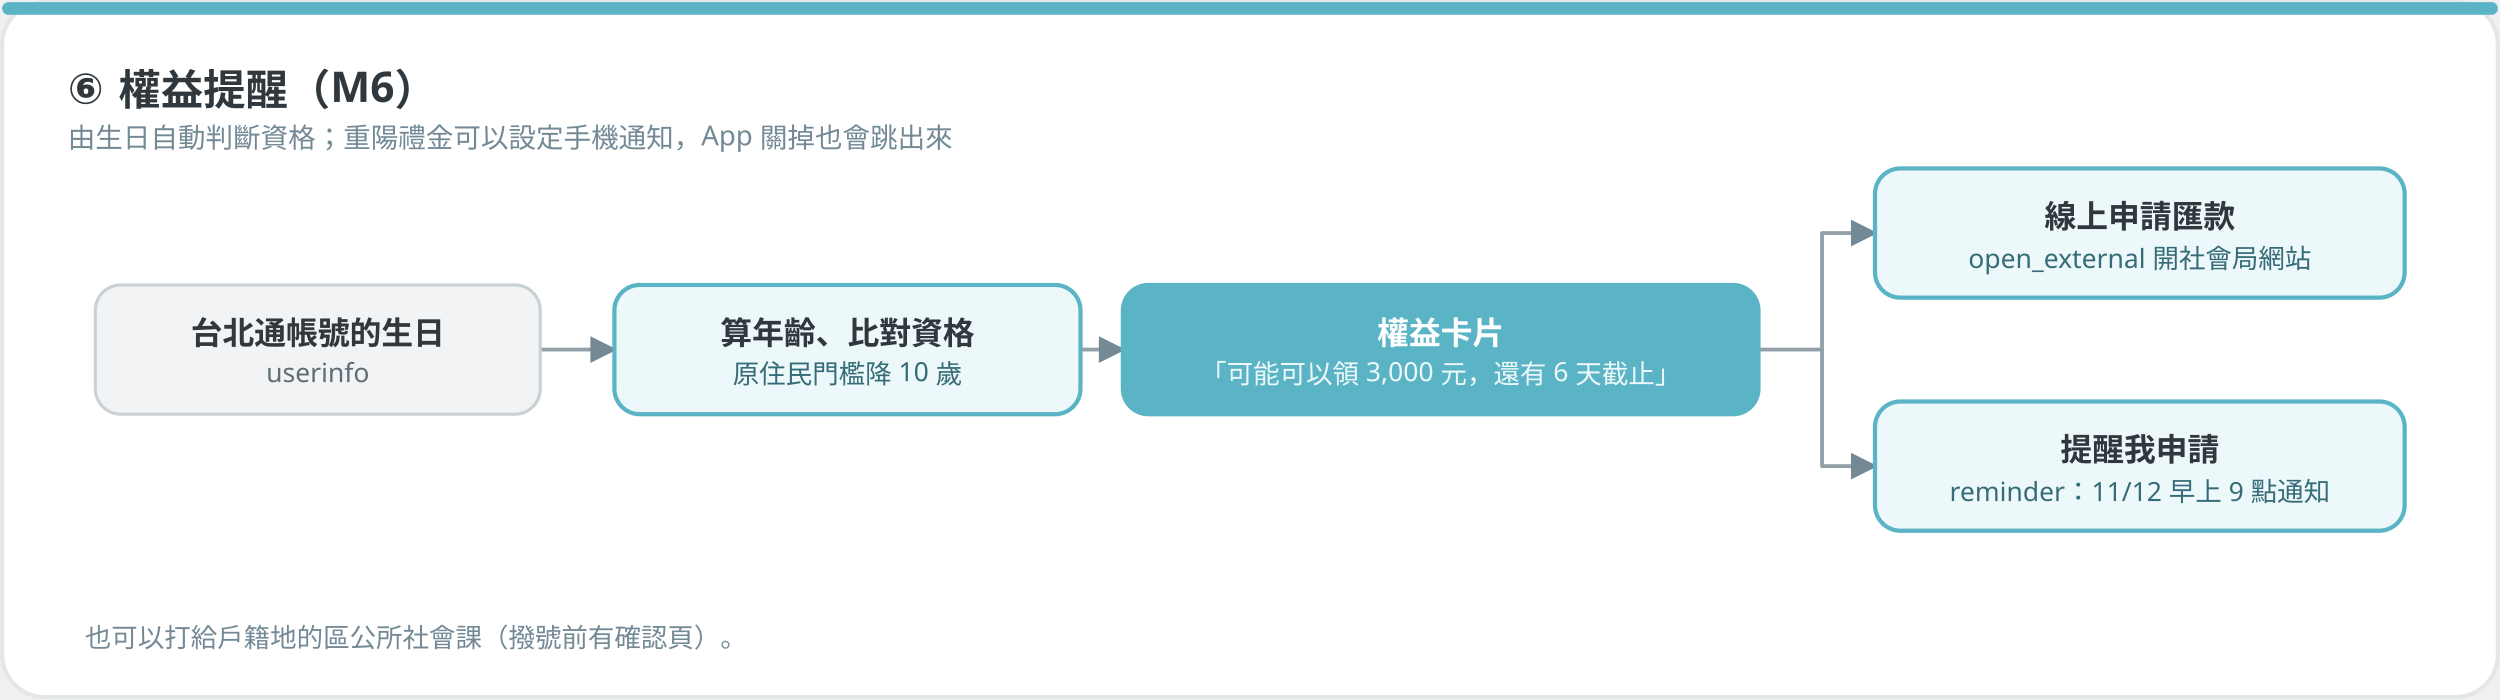
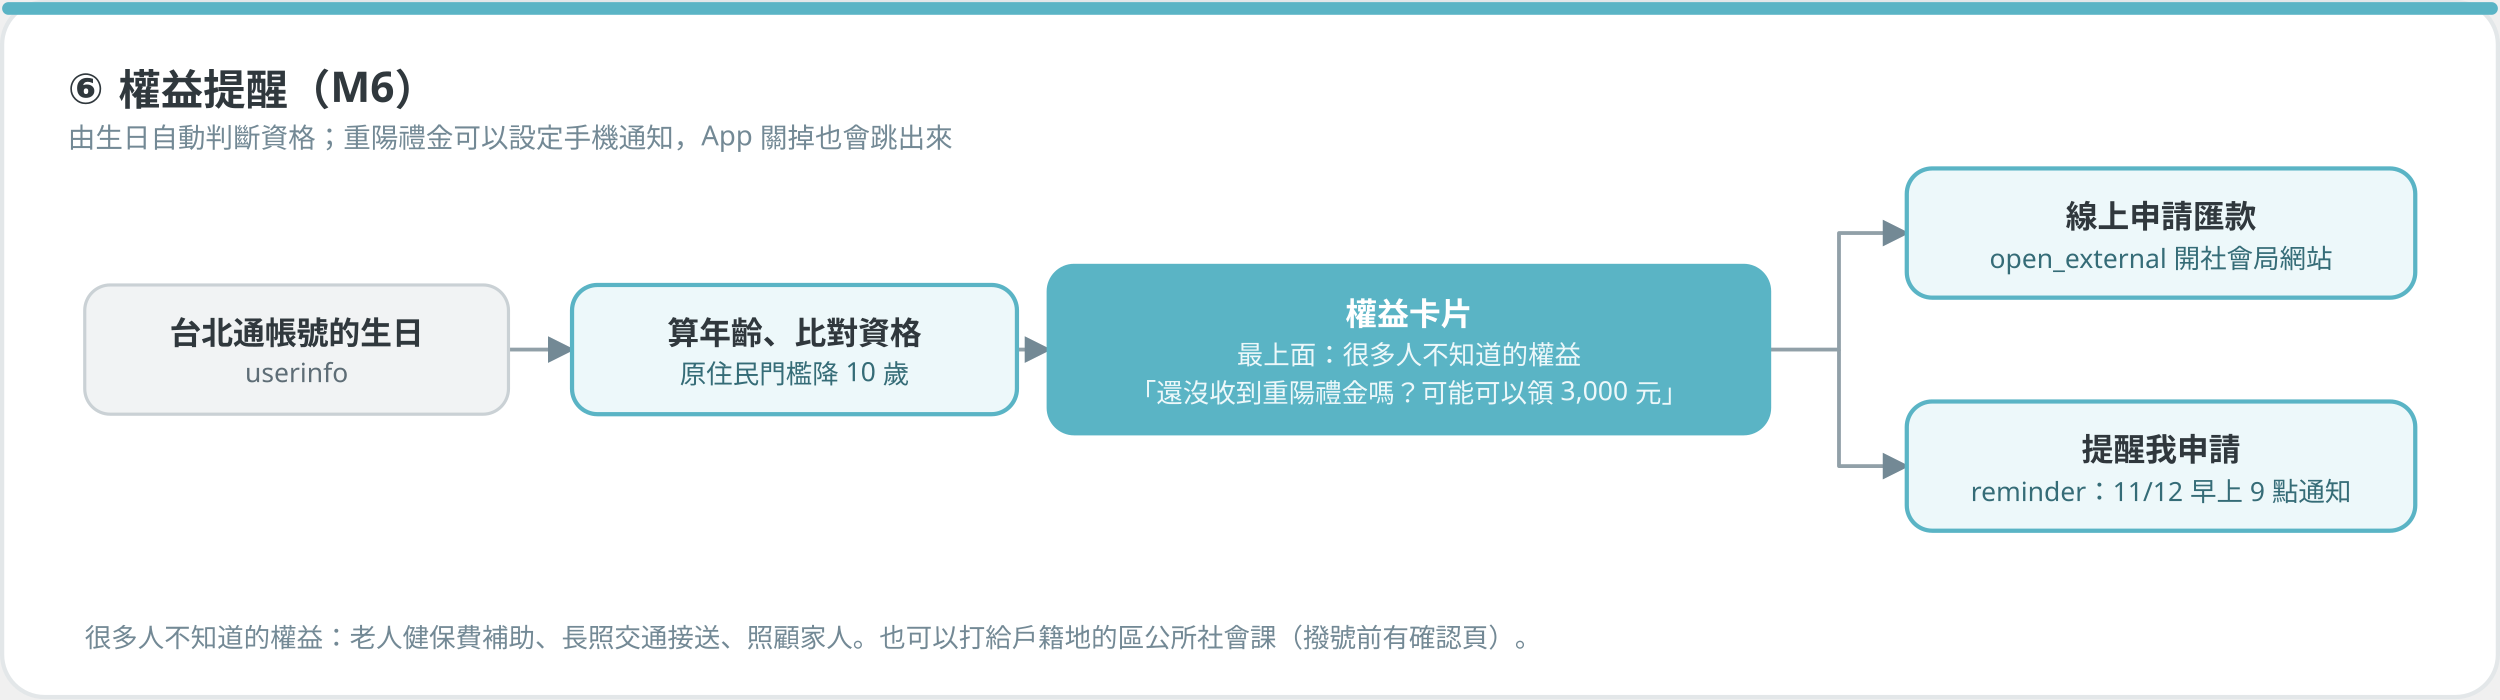
<svg xmlns="http://www.w3.org/2000/svg" width="1180" height="330" viewBox="0 0 1180 330" font-family="'PingFang TC','Noto Sans TC','Microsoft JhengHei',system-ui,sans-serif" role="img" aria-label="⑥ 權益提醒（M6）">
  <defs>
    <marker id="arrow" viewBox="0 0 10 10" refX="9" refY="5" markerWidth="7" markerHeight="7" orient="auto-start-reverse">
      <path d="M0,0 L10,5 L0,10 z" fill="#738995" />
    </marker>
    <marker id="arrow-start" viewBox="0 0 10 10" refX="1" refY="5" markerWidth="7" markerHeight="7" orient="auto-start-reverse">
      <path d="M10,0 L0,5 L10,10 z" fill="#738995" />
    </marker>
  </defs>
  <rect x="1" y="1" width="1178" height="328" rx="20" fill="white" stroke="#E3E7E9" stroke-width="2" />
  <rect x="1" y="1" width="1178" height="6" rx="3" fill="#5AB4C5" />
  <text x="32.0" y="38.0" font-size="20" font-weight="700" fill="#30383D" text-anchor="start" dominant-baseline="central">⑥ 權益提醒（M6）</text>
  <text x="32.0" y="64.0" font-size="13" font-weight="400" fill="#738995" text-anchor="start" dominant-baseline="central">由生日自動判斷資格；重陽禮金可以設定手機通知，App 關掉也會跳出來</text>
-   <path d="M255.0,165.0 L290.0,165.0" fill="none" stroke="#91A0A8" stroke-width="1.8" stroke-linejoin="round" marker-end="url(#arrow)" />
-   <path d="M510.0,165.0 L530.0,165.0" fill="none" stroke="#91A0A8" stroke-width="1.8" stroke-linejoin="round" marker-end="url(#arrow)" />
-   <path d="M830.0,165.0 L860.0,165.0 L860.0,110.0 L885.0,110.0" fill="none" stroke="#91A0A8" stroke-width="1.8" stroke-linejoin="round" marker-end="url(#arrow)" />
-   <path d="M860.0,165.0 L860.0,220.0 L885.0,220.0" fill="none" stroke="#91A0A8" stroke-width="1.8" stroke-linejoin="round" marker-end="url(#arrow)" />
-   <rect x="45.0" y="134.5" width="210.0" height="61.0" rx="12.0" fill="#F1F3F4" stroke="#CAD1D5" stroke-width="1.5" />
-   <text x="150.0" y="156.0" font-size="15" font-weight="700" fill="#30383D" text-anchor="middle" dominant-baseline="central">台北通帳號的生日</text>
-   <text x="150.0" y="175.5" font-size="12.5" font-weight="400" fill="#5E6D76" text-anchor="middle" dominant-baseline="central">userinfo</text>
-   <rect x="290.0" y="134.5" width="220.0" height="61.0" rx="12.0" fill="#EDF8FA" stroke="#5AB4C5" stroke-width="2" />
-   <text x="400.0" y="156.0" font-size="15" font-weight="700" fill="#30383D" text-anchor="middle" dominant-baseline="central">算年齡、比對資格</text>
-   <text x="400.0" y="175.5" font-size="12.5" font-weight="400" fill="#356C77" text-anchor="middle" dominant-baseline="central">原住民門檻降 10 歲</text>
-   <rect x="530.0" y="134.5" width="300.0" height="61.0" rx="12.0" fill="#5AB4C5" stroke="#5AB4C5" stroke-width="2" />
-   <text x="680.0" y="156.0" font-size="15" font-weight="700" fill="#FFFFFF" text-anchor="middle" dominant-baseline="central">權益卡片</text>
-   <text x="680.0" y="175.5" font-size="12.5" font-weight="400" fill="#EDF8FA" text-anchor="middle" dominant-baseline="central">「可能可以領 3,000 元，還有 6 天截止」</text>
-   <rect x="885.0" y="79.5" width="250.0" height="61.0" rx="12.0" fill="#EDF8FA" stroke="#5AB4C5" stroke-width="2" />
-   <text x="1010.0" y="101.0" font-size="15" font-weight="700" fill="#30383D" text-anchor="middle" dominant-baseline="central">線上申請匯款</text>
-   <text x="1010.0" y="120.5" font-size="12.5" font-weight="400" fill="#356C77" text-anchor="middle" dominant-baseline="central">open_external 開社會局網站</text>
-   <rect x="885.0" y="189.5" width="250.0" height="61.0" rx="12.0" fill="#EDF8FA" stroke="#5AB4C5" stroke-width="2" />
-   <text x="1010.0" y="211.0" font-size="15" font-weight="700" fill="#30383D" text-anchor="middle" dominant-baseline="central">提醒我申請</text>
-   <text x="1010.0" y="230.5" font-size="12.5" font-weight="400" fill="#356C77" text-anchor="middle" dominant-baseline="central">reminder：11/12 早上 9 點通知</text>
-   <text x="40.0" y="300.0" font-size="12.5" font-weight="400" fill="#738995" text-anchor="start" dominant-baseline="central">也可以打給戶籍地的區公所社會課（撥號前有確認頁）。</text>
+   <path d="M240.0,165.0 L270.0,165.0" fill="none" stroke="#91A0A8" stroke-width="1.8" stroke-linejoin="round" marker-end="url(#arrow)" />
+   <path d="M480.0,165.0 L495.0,165.0" fill="none" stroke="#91A0A8" stroke-width="1.8" stroke-linejoin="round" marker-end="url(#arrow)" />
+   <path d="M835.0,165.0 L868.0,165.0 L868.0,110.0 L900.0,110.0" fill="none" stroke="#91A0A8" stroke-width="1.8" stroke-linejoin="round" marker-end="url(#arrow)" />
+   <path d="M868.0,165.0 L868.0,220.0 L900.0,220.0" fill="none" stroke="#91A0A8" stroke-width="1.8" stroke-linejoin="round" marker-end="url(#arrow)" />
+   <rect x="40.0" y="134.5" width="200.0" height="61.0" rx="12.0" fill="#F1F3F4" stroke="#CAD1D5" stroke-width="1.5" />
+   <text x="140.0" y="156.0" font-size="15" font-weight="700" fill="#30383D" text-anchor="middle" dominant-baseline="central">台北通帳號的生日</text>
+   <text x="140.0" y="175.5" font-size="12.5" font-weight="400" fill="#5E6D76" text-anchor="middle" dominant-baseline="central">userinfo</text>
+   <rect x="270.0" y="134.5" width="210.0" height="61.0" rx="12.0" fill="#EDF8FA" stroke="#5AB4C5" stroke-width="2" />
+   <text x="375.0" y="156.0" font-size="15" font-weight="700" fill="#30383D" text-anchor="middle" dominant-baseline="central">算年齡、比對資格</text>
+   <text x="375.0" y="175.5" font-size="12.5" font-weight="400" fill="#356C77" text-anchor="middle" dominant-baseline="central">原住民門檻降 10 歲</text>
+   <rect x="495.0" y="125.5" width="340.0" height="79.0" rx="12.0" fill="#5AB4C5" stroke="#5AB4C5" stroke-width="2" />
+   <text x="665.0" y="147.0" font-size="15" font-weight="700" fill="#FFFFFF" text-anchor="middle" dominant-baseline="central">權益卡片</text>
+   <text x="665.0" y="166.5" font-size="12.5" font-weight="400" fill="#EDF8FA" text-anchor="middle" dominant-baseline="central">最上面：很多人不知道的權益</text>
+   <text x="665.0" y="184.5" font-size="12.5" font-weight="400" fill="#EDF8FA" text-anchor="middle" dominant-baseline="central">「還沒收到重陽禮金嗎？可能可以領 3,000 元」</text>
+   <rect x="900.0" y="79.5" width="240.0" height="61.0" rx="12.0" fill="#EDF8FA" stroke="#5AB4C5" stroke-width="2" />
+   <text x="1020.0" y="101.0" font-size="15" font-weight="700" fill="#30383D" text-anchor="middle" dominant-baseline="central">線上申請匯款</text>
+   <text x="1020.0" y="120.5" font-size="12.5" font-weight="400" fill="#356C77" text-anchor="middle" dominant-baseline="central">open_external 開社會局網站</text>
+   <rect x="900.0" y="189.5" width="240.0" height="61.0" rx="12.0" fill="#EDF8FA" stroke="#5AB4C5" stroke-width="2" />
+   <text x="1020.0" y="211.0" font-size="15" font-weight="700" fill="#30383D" text-anchor="middle" dominant-baseline="central">提醒我申請</text>
+   <text x="1020.0" y="230.5" font-size="12.5" font-weight="400" fill="#356C77" text-anchor="middle" dominant-baseline="central">reminder：11/12 早上 9 點通知</text>
+   <text x="40.0" y="300.0" font-size="12.5" font-weight="400" fill="#738995" text-anchor="start" dominant-baseline="central">很多人不知道的權益：老人健保費補助、長照交通接送、照顧家人。也可以打給戶籍地的區公所社會課（撥號前有確認頁）。</text>
</svg>
